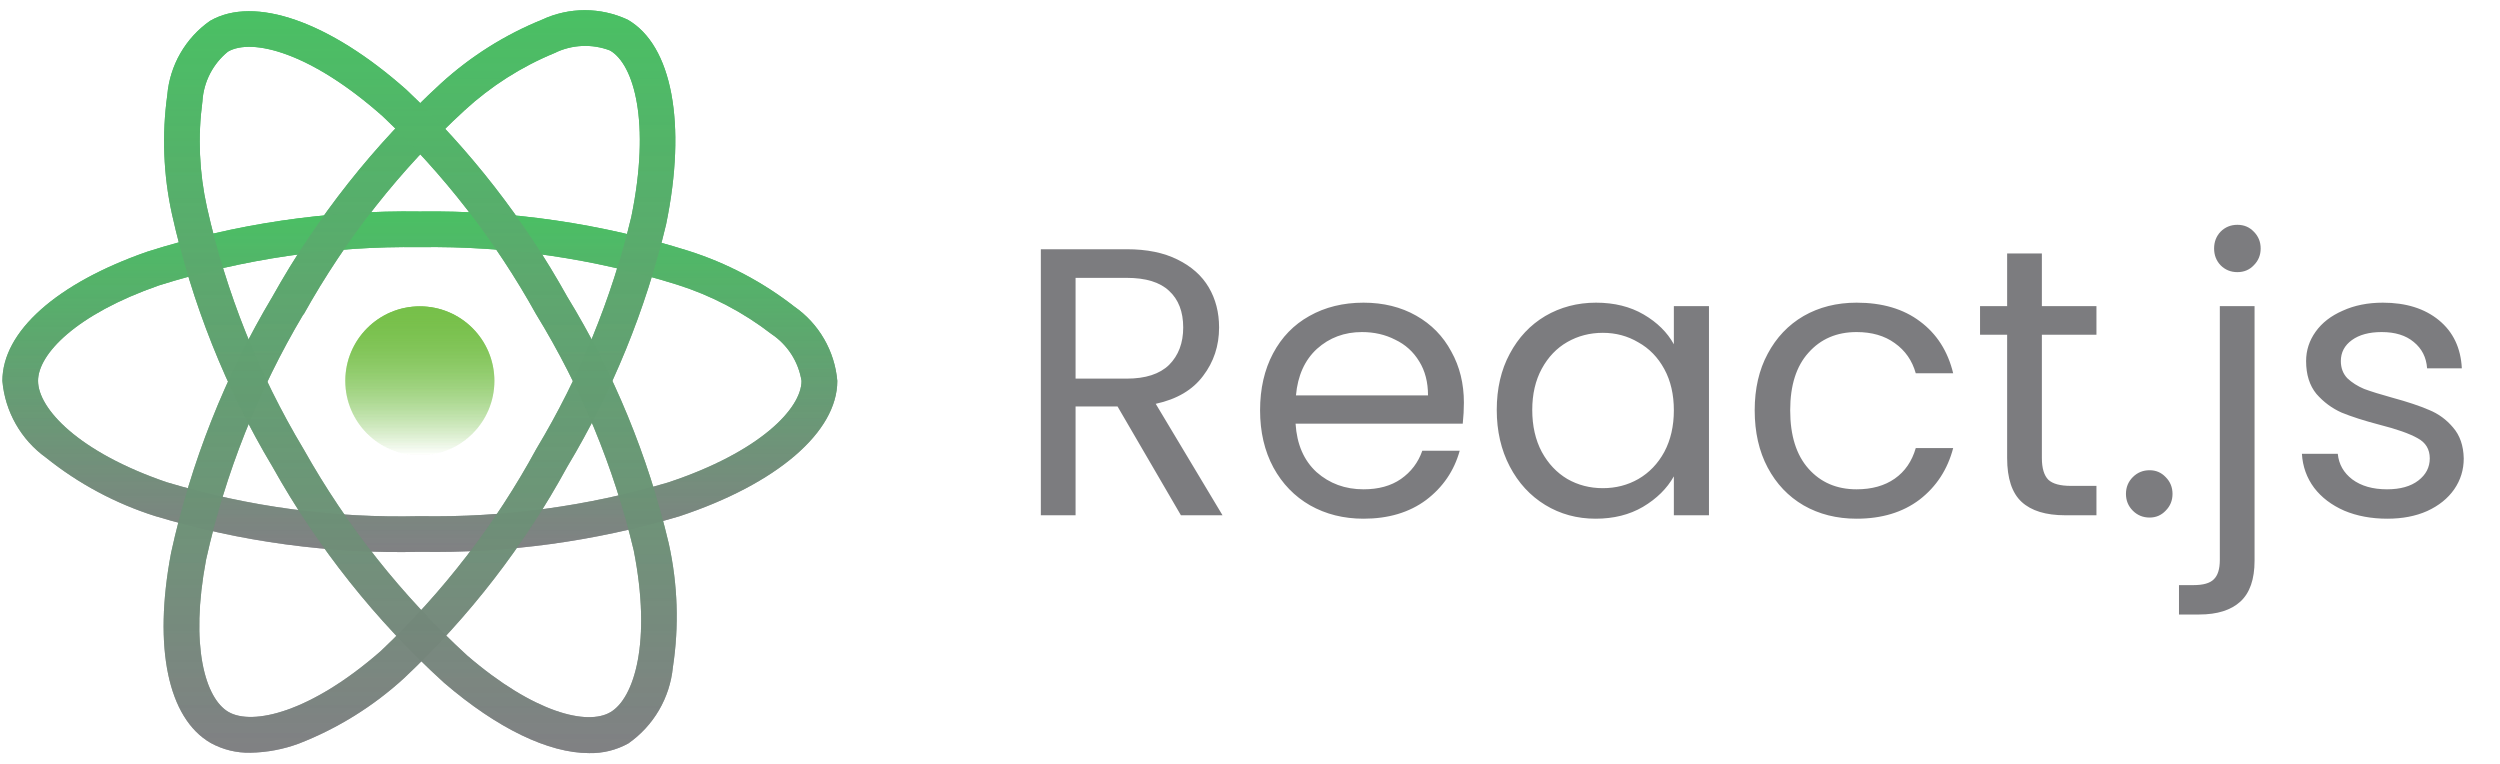
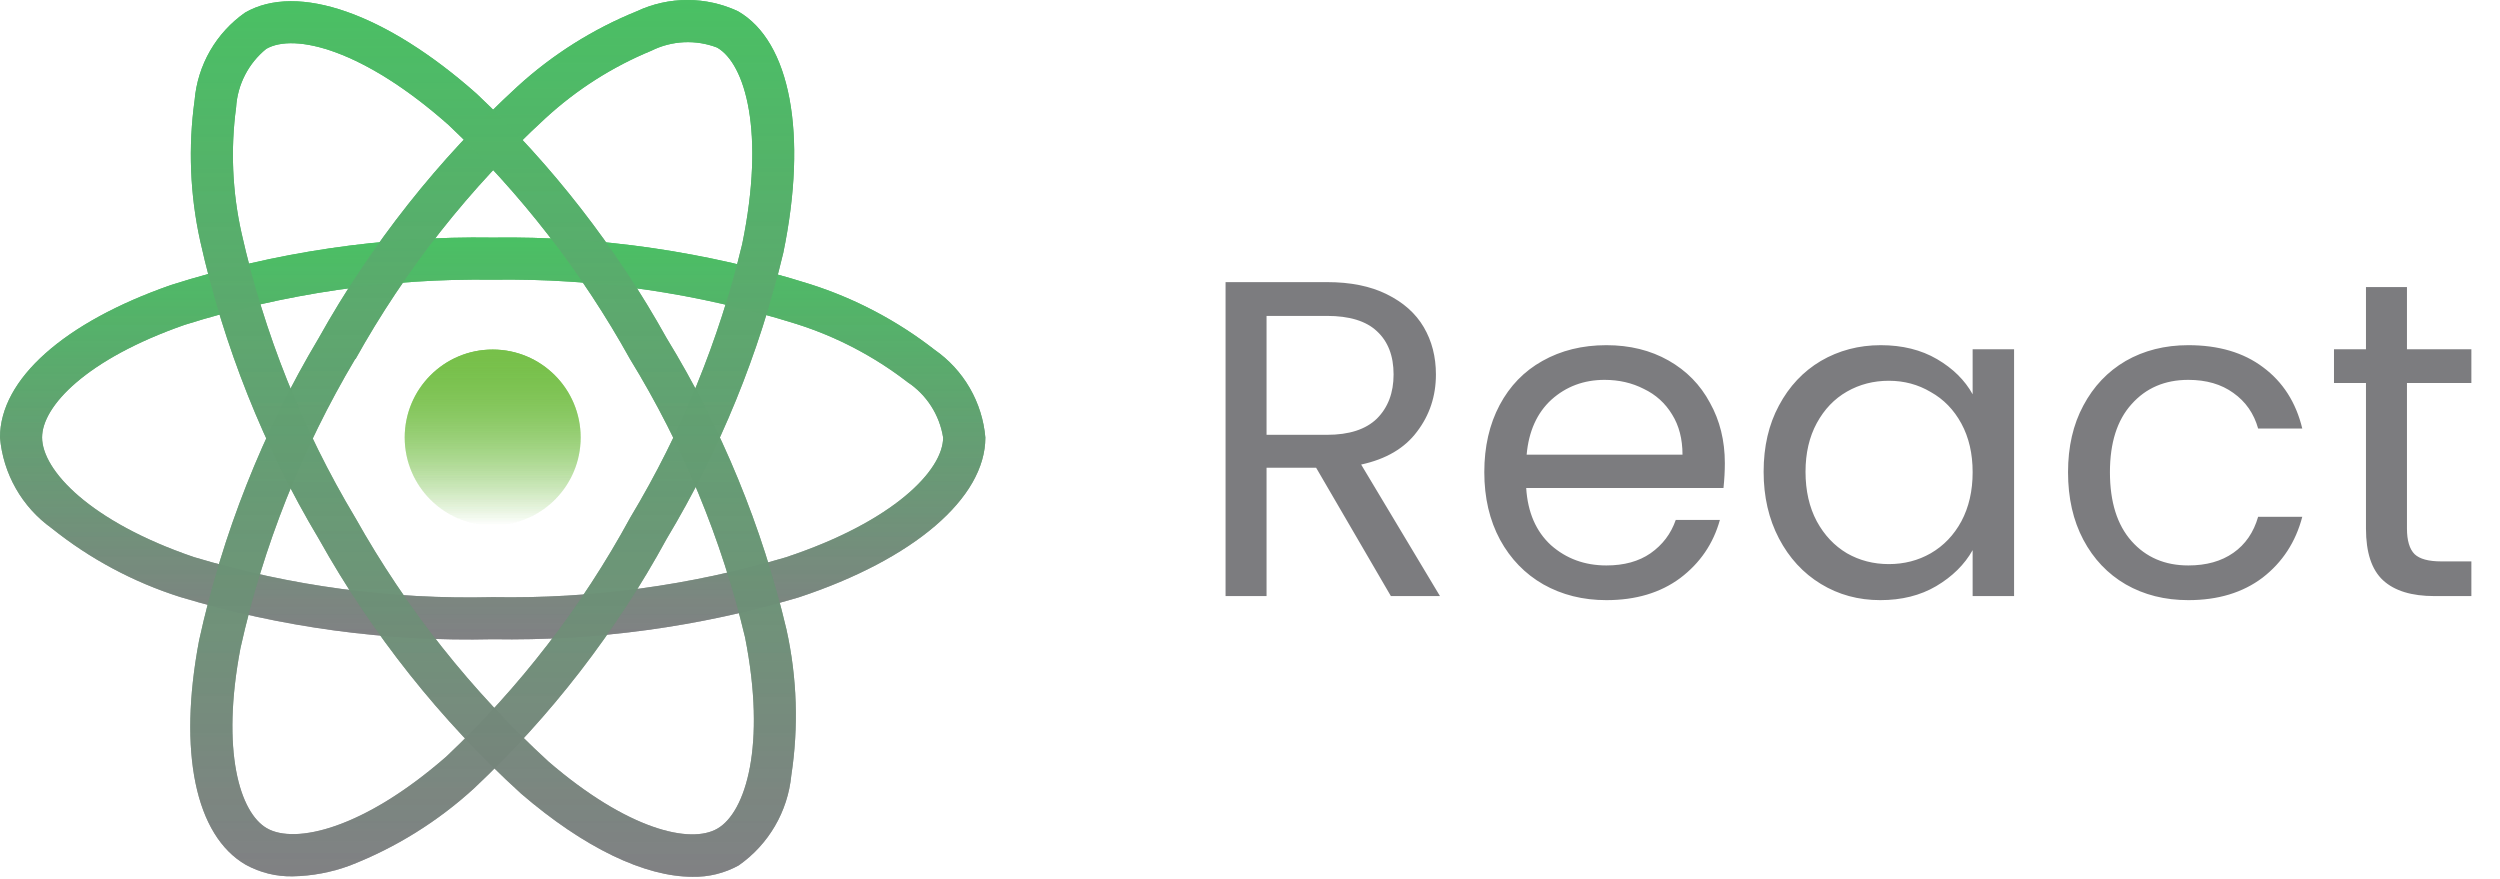
- <svg xmlns="http://www.w3.org/2000/svg" width="131" height="40" viewBox="0 0 131 40" fill="none">
-   <path d="M22 23.866C24.157 23.866 25.906 22.117 25.906 19.959C25.906 17.802 24.157 16.053 22 16.053C19.843 16.053 18.094 17.802 18.094 19.959C18.094 22.117 19.843 23.866 22 23.866Z" fill="url(#paint0_linear_3815_9058)" />
-   <path d="M22 28.916C17.305 29.029 12.622 28.396 8.125 27.041C6.048 26.382 4.111 25.345 2.411 23.981C1.762 23.515 1.222 22.915 0.828 22.22C0.433 21.526 0.193 20.755 0.125 19.959C0.125 17.376 2.962 14.845 7.716 13.189C12.332 11.721 17.156 11.01 22 11.083C26.779 11.016 31.538 11.714 36.097 13.151C38.097 13.789 39.969 14.776 41.625 16.067C42.263 16.511 42.794 17.09 43.183 17.763C43.572 18.435 43.808 19.185 43.875 19.959C43.875 22.644 40.703 25.364 35.594 27.055C31.184 28.366 26.6 28.994 22 28.916V28.916ZM22 12.951C17.366 12.889 12.751 13.566 8.33 14.955C3.955 16.481 1.994 18.569 1.994 19.955C1.994 21.405 4.102 23.684 8.73 25.267C13.031 26.558 17.51 27.158 22 27.047C26.401 27.125 30.787 26.53 35.008 25.281C39.812 23.689 42 21.406 42 19.959C41.921 19.463 41.74 18.988 41.469 18.565C41.197 18.142 40.841 17.78 40.422 17.501C38.94 16.356 37.268 15.482 35.483 14.917C31.122 13.548 26.57 12.884 22 12.951V12.951Z" fill="url(#paint1_linear_3815_9058)" />
-   <path d="M13.125 39.442C12.396 39.459 11.676 39.282 11.037 38.93C8.8 37.639 8.025 33.917 8.964 28.972C9.999 24.239 11.793 19.705 14.276 15.545C16.606 11.372 19.588 7.598 23.109 4.367C24.661 2.953 26.451 1.824 28.397 1.034C29.1 0.705 29.868 0.534 30.645 0.534C31.422 0.534 32.19 0.705 32.894 1.034C35.22 2.375 35.99 6.481 34.905 11.752C33.837 16.227 32.09 20.513 29.723 24.459C27.476 28.583 24.588 32.324 21.167 35.542C19.559 37.012 17.693 38.172 15.662 38.963C14.85 39.264 13.992 39.426 13.125 39.442V39.442ZM15.895 16.474C13.527 20.457 11.807 24.792 10.801 29.316C9.937 33.87 10.767 36.609 11.973 37.306C13.223 38.03 16.258 37.344 19.942 34.125C23.208 31.042 25.964 27.461 28.109 23.516C30.376 19.743 32.053 15.646 33.08 11.366C34.101 6.405 33.219 3.367 31.965 2.645C31.496 2.465 30.994 2.385 30.491 2.409C29.989 2.433 29.497 2.561 29.047 2.784C27.315 3.499 25.723 4.514 24.344 5.781C20.979 8.876 18.131 12.489 15.906 16.483L15.895 16.474Z" fill="url(#paint2_linear_3815_9058)" />
-   <path d="M30.87 39.463C28.753 39.463 26.064 38.181 23.264 35.773C19.681 32.513 16.648 28.695 14.284 24.466C11.832 20.363 10.053 15.895 9.013 11.23C8.561 9.177 8.478 7.061 8.766 4.98C8.832 4.208 9.067 3.459 9.454 2.788C9.842 2.117 10.371 1.538 11.006 1.094C13.33 -0.251 17.272 1.131 21.295 4.703C24.64 7.863 27.48 11.517 29.717 15.538C32.168 19.544 33.966 23.915 35.045 28.486C35.516 30.614 35.588 32.81 35.259 34.964C35.181 35.758 34.932 36.527 34.529 37.216C34.126 37.905 33.579 38.499 32.925 38.956C32.297 39.304 31.588 39.479 30.87 39.463V39.463ZM15.902 23.525C18.169 27.566 21.066 31.221 24.483 34.352C27.997 37.375 30.784 38.025 31.983 37.32C33.233 36.594 34.155 33.628 33.205 28.83C32.164 24.466 30.439 20.294 28.094 16.469C25.959 12.621 23.248 9.122 20.055 6.094C16.267 2.731 13.195 1.98 11.944 2.705C11.554 3.022 11.234 3.416 11.004 3.863C10.774 4.31 10.639 4.8 10.608 5.302C10.359 7.158 10.44 9.044 10.847 10.872C11.847 15.333 13.554 19.606 15.903 23.528L15.902 23.525Z" fill="url(#paint3_linear_3815_9058)" />
-   <path d="M22 23.866C24.157 23.866 25.906 22.117 25.906 19.959C25.906 17.802 24.157 16.053 22 16.053C19.843 16.053 18.094 17.802 18.094 19.959C18.094 22.117 19.843 23.866 22 23.866Z" fill="url(#paint4_linear_3815_9058)" />
-   <path d="M22 28.916C17.305 29.029 12.622 28.396 8.125 27.041C6.048 26.382 4.111 25.345 2.411 23.981C1.762 23.515 1.222 22.915 0.828 22.22C0.433 21.526 0.193 20.755 0.125 19.959C0.125 17.376 2.962 14.845 7.716 13.189C12.332 11.721 17.156 11.01 22 11.083C26.779 11.016 31.538 11.714 36.097 13.151C38.097 13.789 39.969 14.776 41.625 16.067C42.263 16.511 42.794 17.09 43.183 17.763C43.572 18.435 43.808 19.185 43.875 19.959C43.875 22.644 40.703 25.364 35.594 27.055C31.184 28.366 26.6 28.994 22 28.916V28.916ZM22 12.951C17.366 12.889 12.751 13.566 8.33 14.955C3.955 16.481 1.994 18.569 1.994 19.955C1.994 21.405 4.102 23.684 8.73 25.267C13.031 26.558 17.51 27.158 22 27.047C26.401 27.125 30.787 26.53 35.008 25.281C39.812 23.689 42 21.406 42 19.959C41.921 19.463 41.74 18.988 41.469 18.565C41.197 18.142 40.841 17.78 40.422 17.501C38.94 16.356 37.268 15.482 35.483 14.917C31.122 13.548 26.57 12.884 22 12.951V12.951Z" fill="url(#paint5_linear_3815_9058)" />
-   <path d="M13.125 39.442C12.396 39.459 11.676 39.282 11.037 38.93C8.8 37.639 8.025 33.917 8.964 28.972C9.999 24.239 11.793 19.705 14.276 15.545C16.606 11.372 19.588 7.598 23.109 4.367C24.661 2.953 26.451 1.824 28.397 1.034C29.1 0.705 29.868 0.534 30.645 0.534C31.422 0.534 32.19 0.705 32.894 1.034C35.22 2.375 35.99 6.481 34.905 11.752C33.837 16.227 32.09 20.513 29.723 24.459C27.476 28.583 24.588 32.324 21.167 35.542C19.559 37.012 17.693 38.172 15.662 38.963C14.85 39.264 13.992 39.426 13.125 39.442V39.442ZM15.895 16.474C13.527 20.457 11.807 24.792 10.801 29.316C9.937 33.87 10.767 36.609 11.973 37.306C13.223 38.03 16.258 37.344 19.942 34.125C23.208 31.042 25.964 27.461 28.109 23.516C30.376 19.743 32.053 15.646 33.08 11.366C34.101 6.405 33.219 3.367 31.965 2.645C31.496 2.465 30.994 2.385 30.491 2.409C29.989 2.433 29.497 2.561 29.047 2.784C27.315 3.499 25.723 4.514 24.344 5.781C20.979 8.876 18.131 12.489 15.906 16.483L15.895 16.474Z" fill="url(#paint6_linear_3815_9058)" />
-   <path d="M30.87 39.463C28.753 39.463 26.064 38.181 23.264 35.773C19.681 32.513 16.648 28.695 14.284 24.466C11.832 20.363 10.053 15.895 9.013 11.23C8.561 9.177 8.478 7.061 8.766 4.98C8.832 4.208 9.067 3.459 9.454 2.788C9.842 2.117 10.371 1.538 11.006 1.094C13.33 -0.251 17.272 1.131 21.295 4.703C24.64 7.863 27.48 11.517 29.717 15.538C32.168 19.544 33.966 23.915 35.045 28.486C35.516 30.614 35.588 32.81 35.259 34.964C35.181 35.758 34.932 36.527 34.529 37.216C34.126 37.905 33.579 38.499 32.925 38.956C32.297 39.304 31.588 39.479 30.87 39.463V39.463ZM15.902 23.525C18.169 27.566 21.066 31.221 24.483 34.352C27.997 37.375 30.784 38.025 31.983 37.32C33.233 36.594 34.155 33.628 33.205 28.83C32.164 24.466 30.439 20.294 28.094 16.469C25.959 12.621 23.248 9.122 20.055 6.094C16.267 2.731 13.195 1.98 11.944 2.705C11.554 3.022 11.234 3.416 11.004 3.863C10.774 4.31 10.639 4.8 10.608 5.302C10.359 7.158 10.44 9.044 10.847 10.872C11.847 15.333 13.554 19.606 15.903 23.528L15.902 23.525Z" fill="url(#paint7_linear_3815_9058)" />
-   <path d="M61.88 27L58.56 21.3H56.36V27H54.54V13.06H59.04C60.093 13.06 60.98 13.24 61.7 13.6C62.433 13.96 62.98 14.447 63.34 15.06C63.7 15.673 63.88 16.373 63.88 17.16C63.88 18.12 63.6 18.967 63.04 19.7C62.493 20.433 61.667 20.92 60.56 21.16L64.06 27H61.88ZM56.36 19.84H59.04C60.027 19.84 60.767 19.6 61.26 19.12C61.753 18.627 62 17.973 62 17.16C62 16.333 61.753 15.693 61.26 15.24C60.78 14.787 60.04 14.56 59.04 14.56H56.36V19.84ZM76.708 21.1C76.708 21.447 76.688 21.813 76.648 22.2H67.888C67.955 23.28 68.321 24.127 68.988 24.74C69.668 25.34 70.488 25.64 71.448 25.64C72.235 25.64 72.888 25.46 73.408 25.1C73.941 24.727 74.315 24.233 74.528 23.62H76.488C76.195 24.673 75.608 25.533 74.728 26.2C73.848 26.853 72.755 27.18 71.448 27.18C70.408 27.18 69.475 26.947 68.648 26.48C67.835 26.013 67.195 25.353 66.728 24.5C66.261 23.633 66.028 22.633 66.028 21.5C66.028 20.367 66.255 19.373 66.708 18.52C67.161 17.667 67.795 17.013 68.608 16.56C69.435 16.093 70.381 15.86 71.448 15.86C72.488 15.86 73.408 16.087 74.208 16.54C75.008 16.993 75.621 17.62 76.048 18.42C76.488 19.207 76.708 20.1 76.708 21.1ZM74.828 20.72C74.828 20.027 74.675 19.433 74.368 18.94C74.061 18.433 73.641 18.053 73.108 17.8C72.588 17.533 72.008 17.4 71.368 17.4C70.448 17.4 69.661 17.693 69.008 18.28C68.368 18.867 68.001 19.68 67.908 20.72H74.828ZM78.43 21.48C78.43 20.36 78.657 19.38 79.11 18.54C79.564 17.687 80.184 17.027 80.97 16.56C81.77 16.093 82.657 15.86 83.63 15.86C84.59 15.86 85.424 16.067 86.13 16.48C86.837 16.893 87.364 17.413 87.71 18.04V16.04H89.55V27H87.71V24.96C87.35 25.6 86.81 26.133 86.09 26.56C85.384 26.973 84.557 27.18 83.61 27.18C82.637 27.18 81.757 26.94 80.97 26.46C80.184 25.98 79.564 25.307 79.11 24.44C78.657 23.573 78.43 22.587 78.43 21.48ZM87.71 21.5C87.71 20.673 87.544 19.953 87.21 19.34C86.877 18.727 86.424 18.26 85.85 17.94C85.29 17.607 84.67 17.44 83.99 17.44C83.31 17.44 82.69 17.6 82.13 17.92C81.57 18.24 81.124 18.707 80.79 19.32C80.457 19.933 80.29 20.653 80.29 21.48C80.29 22.32 80.457 23.053 80.79 23.68C81.124 24.293 81.57 24.767 82.13 25.1C82.69 25.42 83.31 25.58 83.99 25.58C84.67 25.58 85.29 25.42 85.85 25.1C86.424 24.767 86.877 24.293 87.21 23.68C87.544 23.053 87.71 22.327 87.71 21.5ZM91.946 21.5C91.946 20.367 92.173 19.38 92.626 18.54C93.079 17.687 93.706 17.027 94.506 16.56C95.319 16.093 96.246 15.86 97.286 15.86C98.633 15.86 99.739 16.187 100.606 16.84C101.486 17.493 102.066 18.4 102.346 19.56H100.386C100.199 18.893 99.833 18.367 99.286 17.98C98.753 17.593 98.086 17.4 97.286 17.4C96.246 17.4 95.406 17.76 94.766 18.48C94.126 19.187 93.806 20.193 93.806 21.5C93.806 22.82 94.126 23.84 94.766 24.56C95.406 25.28 96.246 25.64 97.286 25.64C98.086 25.64 98.753 25.453 99.286 25.08C99.819 24.707 100.186 24.173 100.386 23.48H102.346C102.053 24.6 101.466 25.5 100.586 26.18C99.706 26.847 98.606 27.18 97.286 27.18C96.246 27.18 95.319 26.947 94.506 26.48C93.706 26.013 93.079 25.353 92.626 24.5C92.173 23.647 91.946 22.647 91.946 21.5ZM106.994 17.54V24C106.994 24.533 107.108 24.913 107.334 25.14C107.561 25.353 107.954 25.46 108.514 25.46H109.854V27H108.214C107.201 27 106.441 26.767 105.934 26.3C105.428 25.833 105.174 25.067 105.174 24V17.54H103.754V16.04H105.174V13.28H106.994V16.04H109.854V17.54H106.994ZM112.64 27.12C112.293 27.12 112 27 111.76 26.76C111.52 26.52 111.4 26.227 111.4 25.88C111.4 25.533 111.52 25.24 111.76 25C112 24.76 112.293 24.64 112.64 24.64C112.973 24.64 113.253 24.76 113.48 25C113.72 25.24 113.84 25.533 113.84 25.88C113.84 26.227 113.72 26.52 113.48 26.76C113.253 27 112.973 27.12 112.64 27.12ZM117.239 14.26C116.892 14.26 116.599 14.14 116.359 13.9C116.132 13.66 116.019 13.367 116.019 13.02C116.019 12.673 116.132 12.38 116.359 12.14C116.599 11.9 116.892 11.78 117.239 11.78C117.585 11.78 117.872 11.9 118.099 12.14C118.339 12.38 118.459 12.673 118.459 13.02C118.459 13.367 118.339 13.66 118.099 13.9C117.872 14.14 117.585 14.26 117.239 14.26ZM118.139 29.38C118.139 30.353 117.892 31.067 117.399 31.52C116.905 31.973 116.185 32.2 115.239 32.2H114.179V30.66H114.939C115.445 30.66 115.799 30.56 115.999 30.36C116.212 30.16 116.319 29.82 116.319 29.34V16.04H118.139V29.38ZM125.1 27.18C124.26 27.18 123.506 27.04 122.84 26.76C122.173 26.467 121.646 26.067 121.26 25.56C120.873 25.04 120.66 24.447 120.62 23.78H122.5C122.553 24.327 122.806 24.773 123.26 25.12C123.726 25.467 124.333 25.64 125.08 25.64C125.773 25.64 126.32 25.487 126.72 25.18C127.12 24.873 127.32 24.487 127.32 24.02C127.32 23.54 127.106 23.187 126.68 22.96C126.253 22.72 125.593 22.487 124.7 22.26C123.886 22.047 123.22 21.833 122.7 21.62C122.193 21.393 121.753 21.067 121.38 20.64C121.02 20.2 120.84 19.627 120.84 18.92C120.84 18.36 121.006 17.847 121.34 17.38C121.673 16.913 122.146 16.547 122.76 16.28C123.373 16 124.073 15.86 124.86 15.86C126.073 15.86 127.053 16.167 127.8 16.78C128.546 17.393 128.946 18.233 129 19.3H127.18C127.14 18.727 126.906 18.267 126.48 17.92C126.066 17.573 125.506 17.4 124.8 17.4C124.146 17.4 123.626 17.54 123.24 17.82C122.853 18.1 122.66 18.467 122.66 18.92C122.66 19.28 122.773 19.58 123 19.82C123.24 20.047 123.533 20.233 123.88 20.38C124.24 20.513 124.733 20.667 125.36 20.84C126.146 21.053 126.786 21.267 127.28 21.48C127.773 21.68 128.193 21.987 128.54 22.4C128.9 22.813 129.086 23.353 129.1 24.02C129.1 24.62 128.933 25.16 128.6 25.64C128.266 26.12 127.793 26.5 127.18 26.78C126.58 27.047 125.886 27.18 125.1 27.18Z" fill="#7C7C7F" />
+ <svg xmlns="http://www.w3.org/2000/svg" width="111" height="39" viewBox="0 0 111 39" fill="none">
+   <path d="M21.875 23.332C24.032 23.332 25.781 21.583 25.781 19.426C25.781 17.268 24.032 15.52 21.875 15.52C19.718 15.52 17.969 17.268 17.969 19.426C17.969 21.583 19.718 23.332 21.875 23.332Z" fill="url(#paint0_linear_3815_9058)" />
+   <path d="M21.875 28.382C17.18 28.495 12.497 27.863 8 26.507C5.923 25.848 3.986 24.811 2.286 23.447C1.637 22.982 1.097 22.381 0.703 21.687C0.308 20.992 0.068 20.221 0 19.426C0 16.843 2.837 14.312 7.591 12.655C12.207 11.188 17.031 10.476 21.875 10.549C26.654 10.482 31.413 11.181 35.972 12.618C37.972 13.255 39.844 14.243 41.5 15.533C42.138 15.977 42.669 16.556 43.058 17.229C43.447 17.902 43.683 18.651 43.75 19.426C43.75 22.11 40.578 24.83 35.469 26.521C31.059 27.832 26.475 28.46 21.875 28.382V28.382ZM21.875 12.418C17.241 12.356 12.626 13.032 8.205 14.421C3.83 15.947 1.869 18.035 1.869 19.421C1.869 20.871 3.977 23.151 8.605 24.733C12.906 26.024 17.385 26.624 21.875 26.513C26.276 26.592 30.662 25.996 34.883 24.747C39.688 23.155 41.875 20.872 41.875 19.426C41.796 18.929 41.615 18.454 41.344 18.031C41.072 17.608 40.716 17.246 40.297 16.968C38.815 15.823 37.143 14.948 35.358 14.383C30.997 13.014 26.445 12.351 21.875 12.418V12.418Z" fill="url(#paint1_linear_3815_9058)" />
+   <path d="M13 38.909C12.271 38.925 11.551 38.748 10.912 38.396C8.675 37.105 7.9 33.383 8.839 28.438C9.874 23.706 11.668 19.172 14.151 15.012C16.481 10.838 19.463 7.065 22.984 3.834C24.536 2.419 26.326 1.291 28.272 0.501C28.975 0.171 29.743 0 30.52 0C31.297 0 32.065 0.171 32.769 0.501C35.095 1.841 35.865 5.948 34.78 11.218C33.712 15.694 31.965 19.98 29.598 23.926C27.351 28.05 24.463 31.791 21.042 35.008C19.434 36.478 17.568 37.638 15.537 38.429C14.725 38.73 13.867 38.893 13 38.909V38.909ZM15.77 15.94C13.402 19.923 11.682 24.258 10.676 28.782C9.812 33.337 10.642 36.076 11.848 36.773C13.098 37.496 16.133 36.81 19.817 33.591C23.083 30.509 25.839 26.928 27.984 22.982C30.251 19.209 31.927 15.112 32.955 10.832C33.976 5.871 33.094 2.834 31.84 2.112C31.371 1.932 30.869 1.851 30.366 1.875C29.864 1.899 29.372 2.027 28.922 2.251C27.19 2.965 25.598 3.98 24.219 5.248C20.854 8.343 18.006 11.955 15.781 15.949L15.77 15.94Z" fill="url(#paint2_linear_3815_9058)" />
+   <path d="M30.745 38.929C28.628 38.929 25.939 37.648 23.139 35.24C19.556 31.979 16.523 28.161 14.159 23.932C11.707 19.829 9.928 15.361 8.888 10.696C8.436 8.644 8.353 6.528 8.641 4.446C8.707 3.674 8.942 2.926 9.329 2.254C9.717 1.583 10.246 1.005 10.881 0.56C13.205 -0.785 17.147 0.598 21.17 4.17C24.515 7.329 27.355 10.983 29.592 15.004C32.043 19.011 33.841 23.381 34.92 27.952C35.391 30.08 35.463 32.276 35.134 34.431C35.056 35.225 34.807 35.993 34.404 36.682C34.001 37.371 33.454 37.965 32.8 38.423C32.172 38.771 31.463 38.945 30.745 38.929V38.929ZM15.777 22.991C18.044 27.033 20.941 30.687 24.358 33.818C27.872 36.841 30.659 37.491 31.858 36.787C33.108 36.06 34.03 33.094 33.08 28.296C32.039 23.932 30.314 19.76 27.969 15.935C25.834 12.087 23.123 8.588 19.93 5.56C16.142 2.198 13.07 1.446 11.819 2.171C11.429 2.488 11.109 2.883 10.879 3.329C10.649 3.776 10.514 4.266 10.483 4.768C10.234 6.624 10.315 8.51 10.722 10.338C11.722 14.799 13.429 19.072 15.778 22.994L15.777 22.991Z" fill="url(#paint3_linear_3815_9058)" />
+   <path d="M21.875 23.332C24.032 23.332 25.781 21.583 25.781 19.426C25.781 17.268 24.032 15.52 21.875 15.52C19.718 15.52 17.969 17.268 17.969 19.426C17.969 21.583 19.718 23.332 21.875 23.332Z" fill="url(#paint4_linear_3815_9058)" />
+   <path d="M21.875 28.382C17.18 28.495 12.497 27.863 8 26.507C5.923 25.848 3.986 24.811 2.286 23.447C1.637 22.982 1.097 22.381 0.703 21.687C0.308 20.992 0.068 20.221 0 19.426C0 16.843 2.837 14.312 7.591 12.655C12.207 11.188 17.031 10.476 21.875 10.549C26.654 10.482 31.413 11.181 35.972 12.618C37.972 13.255 39.844 14.243 41.5 15.533C42.138 15.977 42.669 16.556 43.058 17.229C43.447 17.902 43.683 18.651 43.75 19.426C43.75 22.11 40.578 24.83 35.469 26.521C31.059 27.832 26.475 28.46 21.875 28.382V28.382ZM21.875 12.418C17.241 12.356 12.626 13.032 8.205 14.421C3.83 15.947 1.869 18.035 1.869 19.421C1.869 20.871 3.977 23.151 8.605 24.733C12.906 26.024 17.385 26.624 21.875 26.513C26.276 26.592 30.662 25.996 34.883 24.747C39.688 23.155 41.875 20.872 41.875 19.426C41.796 18.929 41.615 18.454 41.344 18.031C41.072 17.608 40.716 17.246 40.297 16.968C38.815 15.823 37.143 14.948 35.358 14.383C30.997 13.014 26.445 12.351 21.875 12.418V12.418Z" fill="url(#paint5_linear_3815_9058)" />
+   <path d="M13 38.909C12.271 38.925 11.551 38.748 10.912 38.396C8.675 37.105 7.9 33.383 8.839 28.438C9.874 23.706 11.668 19.172 14.151 15.012C16.481 10.838 19.463 7.065 22.984 3.834C24.536 2.419 26.326 1.291 28.272 0.501C28.975 0.171 29.743 0 30.52 0C31.297 0 32.065 0.171 32.769 0.501C35.095 1.841 35.865 5.948 34.78 11.218C33.712 15.694 31.965 19.98 29.598 23.926C27.351 28.05 24.463 31.791 21.042 35.008C19.434 36.478 17.568 37.638 15.537 38.429C14.725 38.73 13.867 38.893 13 38.909V38.909ZM15.77 15.94C13.402 19.923 11.682 24.258 10.676 28.782C9.812 33.337 10.642 36.076 11.848 36.773C13.098 37.496 16.133 36.81 19.817 33.591C23.083 30.509 25.839 26.928 27.984 22.982C30.251 19.209 31.927 15.112 32.955 10.832C33.976 5.871 33.094 2.834 31.84 2.112C31.371 1.932 30.869 1.851 30.366 1.875C29.864 1.899 29.372 2.027 28.922 2.251C27.19 2.965 25.598 3.98 24.219 5.248C20.854 8.343 18.006 11.955 15.781 15.949L15.77 15.94Z" fill="url(#paint6_linear_3815_9058)" />
+   <path d="M30.745 38.929C28.628 38.929 25.939 37.648 23.139 35.24C19.556 31.979 16.523 28.161 14.159 23.932C11.707 19.829 9.928 15.361 8.888 10.696C8.436 8.644 8.353 6.528 8.641 4.446C8.707 3.674 8.942 2.926 9.329 2.254C9.717 1.583 10.246 1.005 10.881 0.56C13.205 -0.785 17.147 0.598 21.17 4.17C24.515 7.329 27.355 10.983 29.592 15.004C32.043 19.011 33.841 23.381 34.92 27.952C35.391 30.08 35.463 32.276 35.134 34.431C35.056 35.225 34.807 35.993 34.404 36.682C34.001 37.371 33.454 37.965 32.8 38.423C32.172 38.771 31.463 38.945 30.745 38.929V38.929ZM15.777 22.991C18.044 27.033 20.941 30.687 24.358 33.818C27.872 36.841 30.659 37.491 31.858 36.787C33.108 36.06 34.03 33.094 33.08 28.296C32.039 23.932 30.314 19.76 27.969 15.935C25.834 12.087 23.123 8.588 19.93 5.56C16.142 2.198 13.07 1.446 11.819 2.171C11.429 2.488 11.109 2.883 10.879 3.329C10.649 3.776 10.514 4.266 10.483 4.768C10.234 6.624 10.315 8.51 10.722 10.338C11.722 14.799 13.429 19.072 15.778 22.994L15.777 22.991Z" fill="url(#paint7_linear_3815_9058)" />
+   <path d="M61.755 26.466L58.435 20.766H56.235V26.466H54.415V12.526H58.915C59.968 12.526 60.855 12.706 61.575 13.066C62.308 13.426 62.855 13.913 63.215 14.526C63.575 15.14 63.755 15.84 63.755 16.626C63.755 17.586 63.475 18.433 62.915 19.166C62.368 19.9 61.542 20.386 60.435 20.626L63.935 26.466H61.755ZM56.235 19.306H58.915C59.902 19.306 60.642 19.066 61.135 18.586C61.628 18.093 61.875 17.44 61.875 16.626C61.875 15.8 61.628 15.16 61.135 14.706C60.655 14.253 59.915 14.026 58.915 14.026H56.235V19.306ZM76.583 20.566C76.583 20.913 76.563 21.28 76.523 21.666H67.763C67.83 22.746 68.196 23.593 68.863 24.206C69.543 24.806 70.363 25.106 71.323 25.106C72.11 25.106 72.763 24.926 73.283 24.566C73.816 24.193 74.19 23.7 74.403 23.086H76.363C76.07 24.14 75.483 25 74.603 25.666C73.723 26.32 72.63 26.646 71.323 26.646C70.283 26.646 69.35 26.413 68.523 25.946C67.71 25.48 67.07 24.82 66.603 23.966C66.136 23.1 65.903 22.1 65.903 20.966C65.903 19.833 66.13 18.84 66.583 17.986C67.036 17.133 67.67 16.48 68.483 16.026C69.31 15.56 70.256 15.326 71.323 15.326C72.363 15.326 73.283 15.553 74.083 16.006C74.883 16.46 75.496 17.086 75.923 17.886C76.363 18.673 76.583 19.566 76.583 20.566ZM74.703 20.186C74.703 19.493 74.55 18.9 74.243 18.406C73.936 17.9 73.516 17.52 72.983 17.266C72.463 17 71.883 16.866 71.243 16.866C70.323 16.866 69.536 17.16 68.883 17.746C68.243 18.333 67.876 19.146 67.783 20.186H74.703ZM78.305 20.946C78.305 19.826 78.532 18.846 78.985 18.006C79.439 17.153 80.059 16.493 80.845 16.026C81.645 15.56 82.532 15.326 83.505 15.326C84.465 15.326 85.299 15.533 86.005 15.946C86.712 16.36 87.239 16.88 87.585 17.506V15.506H89.425V26.466H87.585V24.426C87.225 25.066 86.685 25.6 85.965 26.026C85.259 26.44 84.432 26.646 83.485 26.646C82.512 26.646 81.632 26.406 80.845 25.926C80.059 25.446 79.439 24.773 78.985 23.906C78.532 23.04 78.305 22.053 78.305 20.946ZM87.585 20.966C87.585 20.14 87.419 19.42 87.085 18.806C86.752 18.193 86.299 17.726 85.725 17.406C85.165 17.073 84.545 16.906 83.865 16.906C83.185 16.906 82.565 17.066 82.005 17.386C81.445 17.706 80.999 18.173 80.665 18.786C80.332 19.4 80.165 20.12 80.165 20.946C80.165 21.786 80.332 22.52 80.665 23.146C80.999 23.76 81.445 24.233 82.005 24.566C82.565 24.886 83.185 25.046 83.865 25.046C84.545 25.046 85.165 24.886 85.725 24.566C86.299 24.233 86.752 23.76 87.085 23.146C87.419 22.52 87.585 21.793 87.585 20.966ZM91.821 20.966C91.821 19.833 92.048 18.846 92.501 18.006C92.954 17.153 93.581 16.493 94.381 16.026C95.194 15.56 96.121 15.326 97.161 15.326C98.508 15.326 99.614 15.653 100.481 16.306C101.361 16.96 101.941 17.866 102.221 19.026H100.261C100.074 18.36 99.708 17.833 99.161 17.446C98.628 17.06 97.961 16.866 97.161 16.866C96.121 16.866 95.281 17.226 94.641 17.946C94.001 18.653 93.681 19.66 93.681 20.966C93.681 22.286 94.001 23.306 94.641 24.026C95.281 24.746 96.121 25.106 97.161 25.106C97.961 25.106 98.628 24.92 99.161 24.546C99.694 24.173 100.061 23.64 100.261 22.946H102.221C101.928 24.066 101.341 24.966 100.461 25.646C99.581 26.313 98.481 26.646 97.161 26.646C96.121 26.646 95.194 26.413 94.381 25.946C93.581 25.48 92.954 24.82 92.501 23.966C92.048 23.113 91.821 22.113 91.821 20.966ZM106.869 17.006V23.466C106.869 24 106.983 24.38 107.209 24.606C107.436 24.82 107.829 24.926 108.389 24.926H109.729V26.466H108.089C107.076 26.466 106.316 26.233 105.809 25.766C105.303 25.3 105.049 24.533 105.049 23.466V17.006H103.629V15.506H105.049V12.746H106.869V15.506H109.729V17.006H106.869Z" fill="#7C7C7F" />
  <defs>
-     <linearGradient id="paint0_linear_3815_9058" x1="22" y1="16.053" x2="22" y2="23.866" gradientUnits="userSpaceOnUse">
+     <linearGradient id="paint0_linear_3815_9058" x1="21.875" y1="15.52" x2="21.875" y2="23.332" gradientUnits="userSpaceOnUse">
      <stop stop-color="#77C04A" />
      <stop offset="1" stop-color="#77C04A" stop-opacity="0" />
    </linearGradient>
-     <linearGradient id="paint1_linear_3815_9058" x1="22" y1="11.078" x2="22" y2="28.928" gradientUnits="userSpaceOnUse">
+     <linearGradient id="paint1_linear_3815_9058" x1="21.875" y1="10.544" x2="21.875" y2="28.395" gradientUnits="userSpaceOnUse">
      <stop stop-color="#4AC064" />
      <stop offset="1" stop-color="#7C7C7F" stop-opacity="0.81" />
    </linearGradient>
-     <linearGradient id="paint2_linear_3815_9058" x1="21.981" y1="0.534" x2="21.981" y2="39.443" gradientUnits="userSpaceOnUse">
+     <linearGradient id="paint2_linear_3815_9058" x1="21.856" y1="0" x2="21.856" y2="38.91" gradientUnits="userSpaceOnUse">
      <stop stop-color="#4AC064" />
      <stop offset="1" stop-color="#7C7C7F" stop-opacity="0.81" />
    </linearGradient>
-     <linearGradient id="paint3_linear_3815_9058" x1="22.03" y1="0.588" x2="22.03" y2="39.464" gradientUnits="userSpaceOnUse">
+     <linearGradient id="paint3_linear_3815_9058" x1="21.905" y1="0.054" x2="21.905" y2="38.93" gradientUnits="userSpaceOnUse">
      <stop stop-color="#4AC064" />
      <stop offset="1" stop-color="#7C7C7F" stop-opacity="0.81" />
    </linearGradient>
-     <linearGradient id="paint4_linear_3815_9058" x1="22" y1="16.053" x2="22" y2="23.866" gradientUnits="userSpaceOnUse">
+     <linearGradient id="paint4_linear_3815_9058" x1="21.875" y1="15.52" x2="21.875" y2="23.332" gradientUnits="userSpaceOnUse">
      <stop stop-color="#77C04A" />
      <stop offset="1" stop-color="#77C04A" stop-opacity="0" />
    </linearGradient>
-     <linearGradient id="paint5_linear_3815_9058" x1="22" y1="11.078" x2="22" y2="28.928" gradientUnits="userSpaceOnUse">
+     <linearGradient id="paint5_linear_3815_9058" x1="21.875" y1="10.544" x2="21.875" y2="28.395" gradientUnits="userSpaceOnUse">
      <stop stop-color="#4AC064" />
      <stop offset="1" stop-color="#7C7C7F" stop-opacity="0.81" />
    </linearGradient>
-     <linearGradient id="paint6_linear_3815_9058" x1="21.981" y1="0.534" x2="21.981" y2="39.443" gradientUnits="userSpaceOnUse">
+     <linearGradient id="paint6_linear_3815_9058" x1="21.856" y1="0" x2="21.856" y2="38.91" gradientUnits="userSpaceOnUse">
      <stop stop-color="#4AC064" />
      <stop offset="1" stop-color="#7C7C7F" stop-opacity="0.81" />
    </linearGradient>
-     <linearGradient id="paint7_linear_3815_9058" x1="22.03" y1="0.588" x2="22.03" y2="39.464" gradientUnits="userSpaceOnUse">
+     <linearGradient id="paint7_linear_3815_9058" x1="21.905" y1="0.054" x2="21.905" y2="38.93" gradientUnits="userSpaceOnUse">
      <stop stop-color="#4AC064" />
      <stop offset="1" stop-color="#7C7C7F" stop-opacity="0.81" />
    </linearGradient>
  </defs>
</svg>
